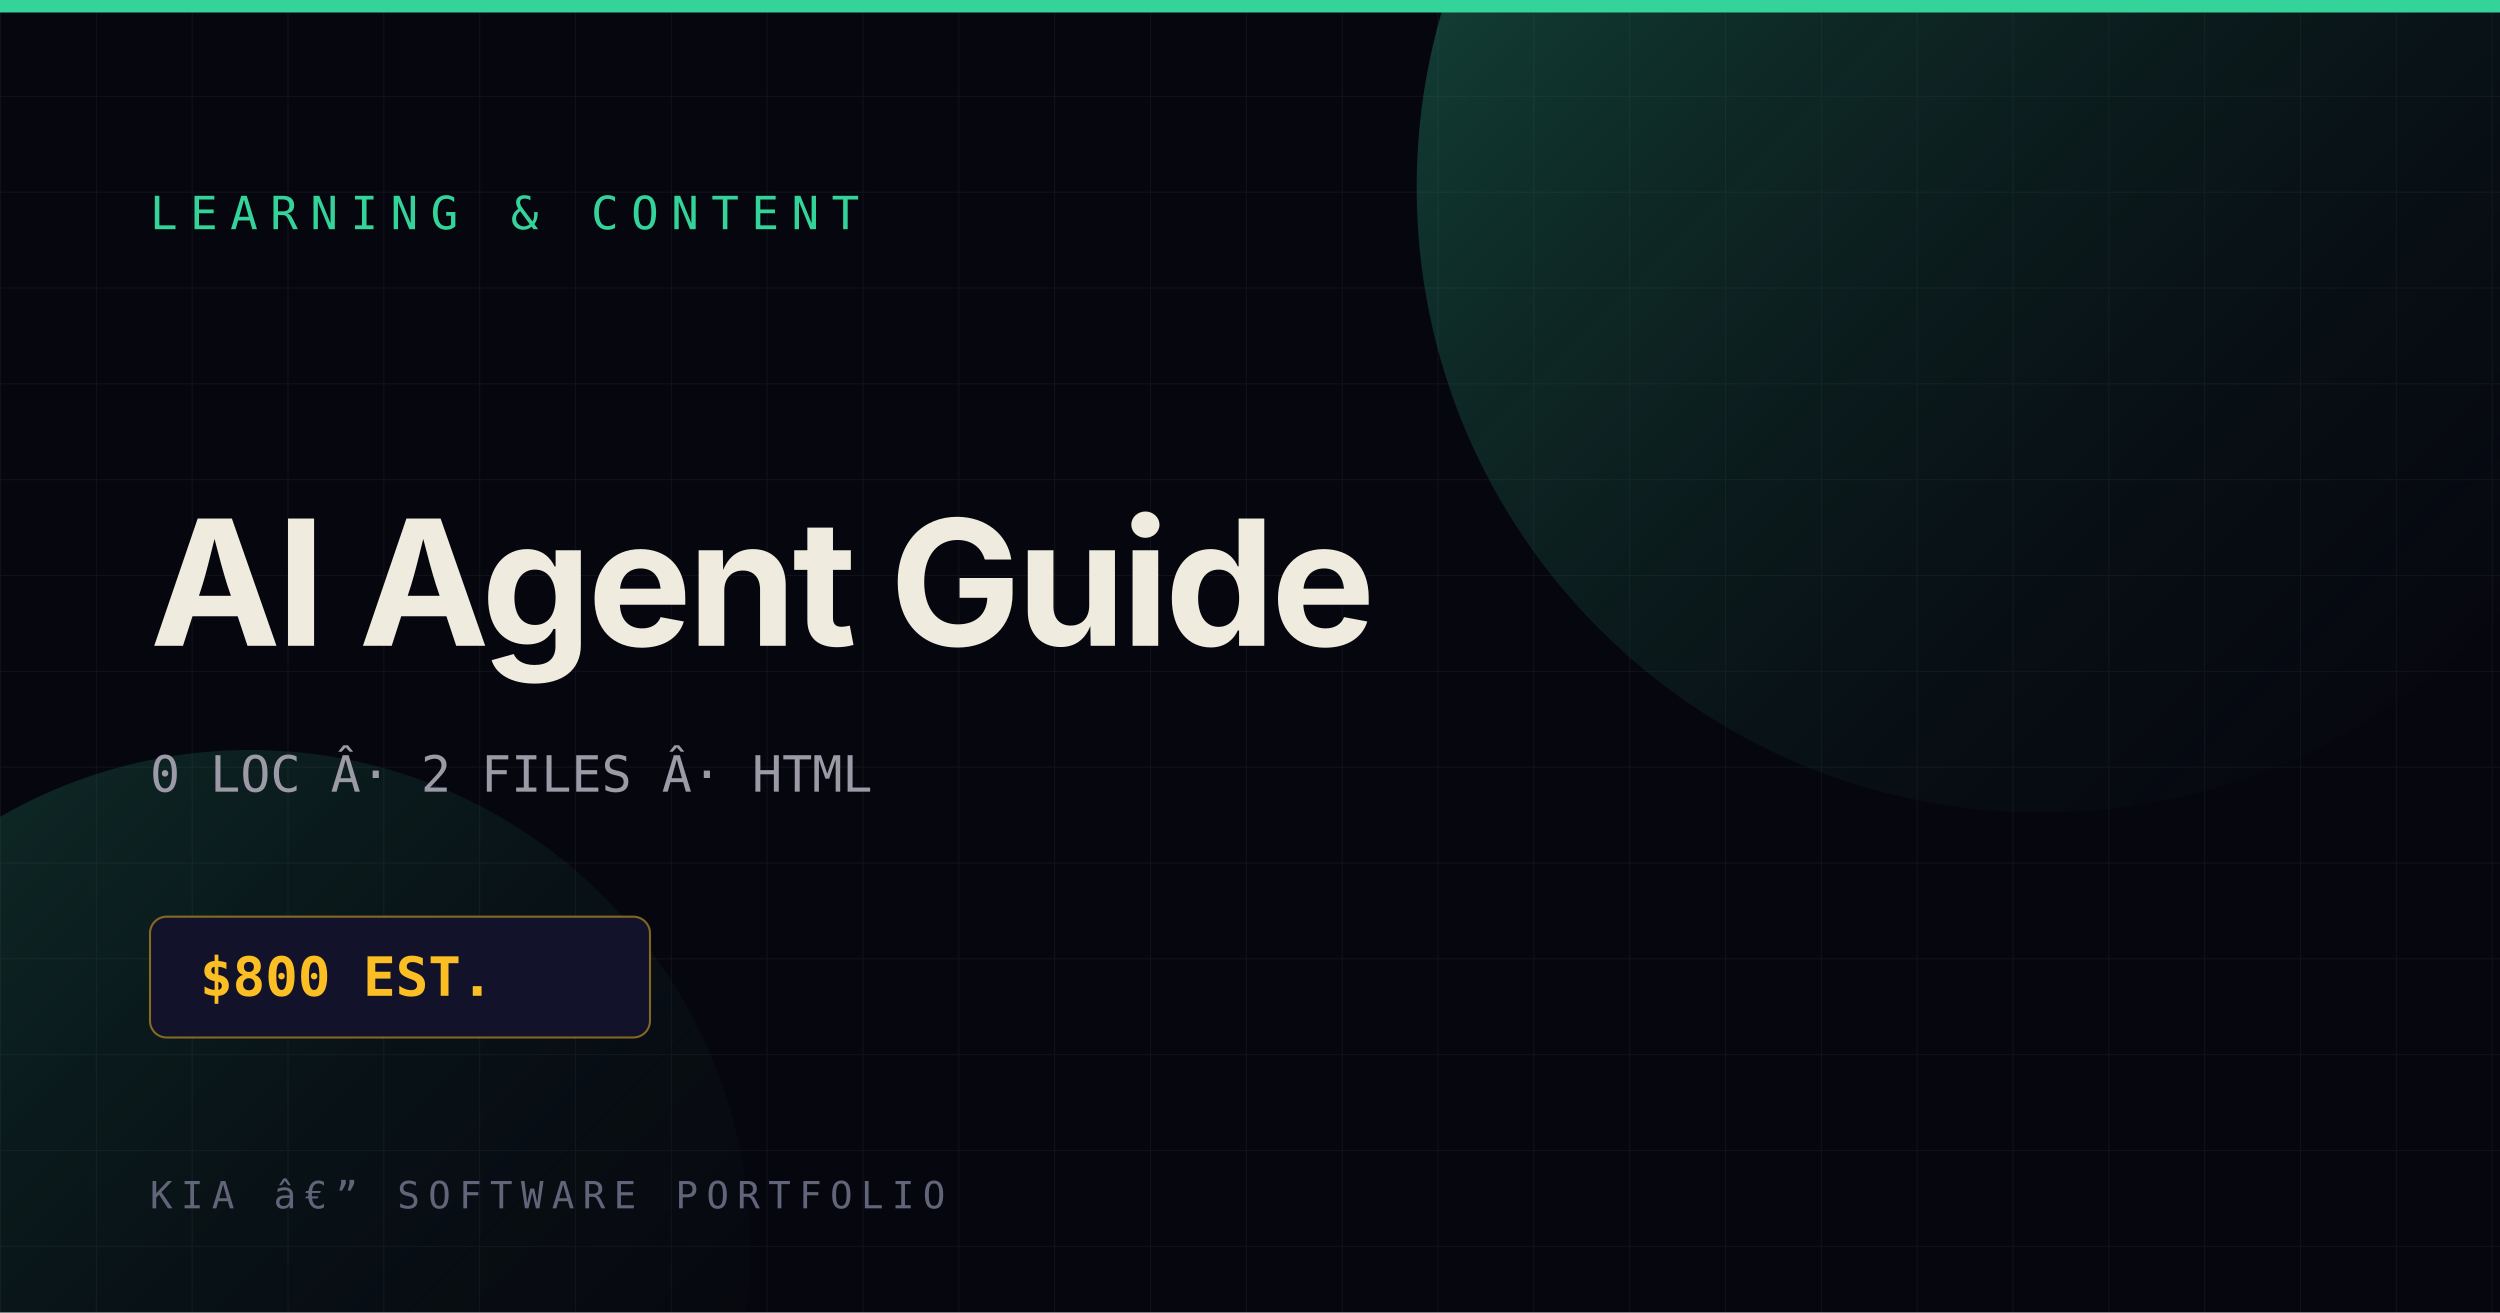
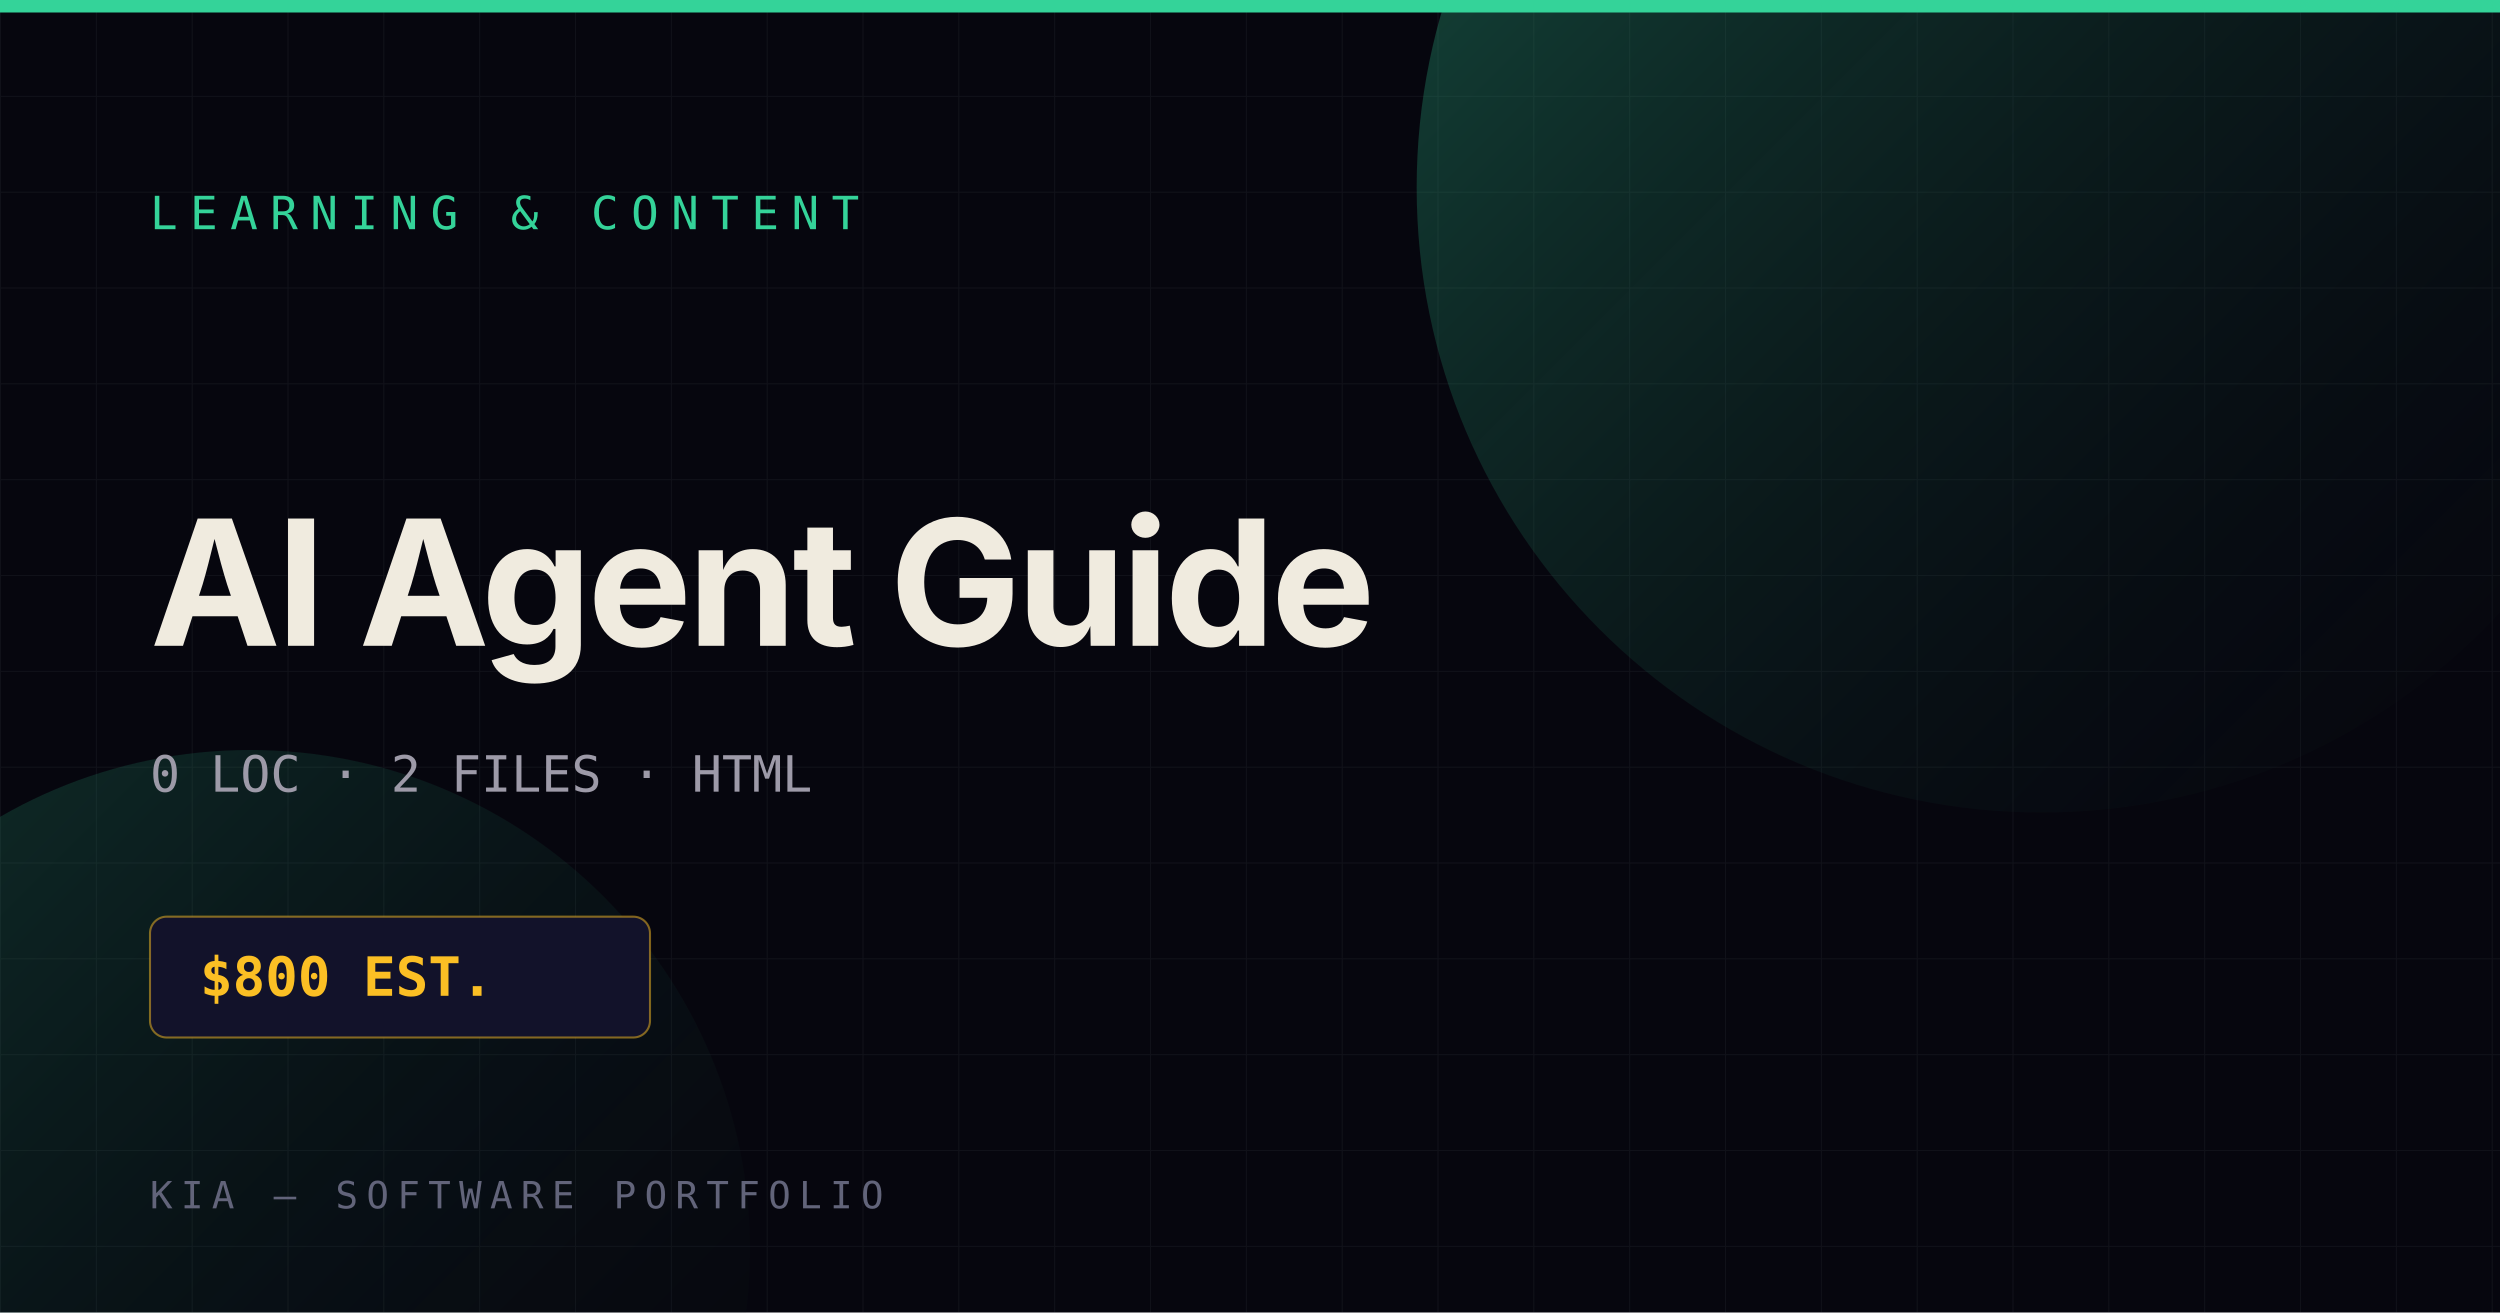
<svg xmlns="http://www.w3.org/2000/svg" width="1200" height="630" viewBox="0 0 1200 630" role="img" aria-label="AI Agent Guide">
  <defs>
    <linearGradient id="g" x1="0" y1="0" x2="1" y2="1">
      <stop offset="0" stop-color="#34d399" stop-opacity=".40" />
      <stop offset="1" stop-color="#06060e" stop-opacity="0" />
    </linearGradient>
    <pattern id="grid" width="46" height="46" patternUnits="userSpaceOnUse">
      <path d="M46 0H0V46" fill="none" stroke="#94a3b8" stroke-opacity=".07" />
    </pattern>
  </defs>
  <rect width="1200" height="630" fill="#06060e" />
  <rect width="1200" height="630" fill="url(#grid)" />
  <circle cx="980" cy="90" r="300" fill="url(#g)" />
  <circle cx="120" cy="600" r="240" fill="url(#g)" opacity=".55" />
  <rect x="0" y="0" width="1200" height="6" fill="#34d399" />
  <text x="72" y="110" fill="#34d399" font-family="ui-monospace, Menlo, Consolas, monospace" font-size="22" letter-spacing="6">LEARNING &amp; CONTENT</text>
  <text x="72" y="310" fill="#f0ebdf" font-family="system-ui, -apple-system, sans-serif" font-weight="700" font-size="84" letter-spacing="-2">AI Agent Guide</text>
-   <text x="72" y="380" fill="#9d9aa8" font-family="ui-monospace, Menlo, Consolas, monospace" font-size="24">0 LOC Â· 2 FILES Â· HTML</text>
+   <text x="72" y="380" fill="#9d9aa8" font-family="ui-monospace, Menlo, Consolas, monospace" font-size="24">0 LOC · 2 FILES · HTML</text>
  <rect x="72" y="440" width="240" height="58" rx="8" fill="#12122a" stroke="#fbbf24" stroke-opacity=".5" />
  <text x="96" y="478" fill="#fbbf24" font-family="ui-monospace, Menlo, Consolas, monospace" font-size="26" font-weight="700">$800 EST.</text>
-   <text x="72" y="580" fill="#62647a" font-family="ui-monospace, Menlo, Consolas, monospace" font-size="18" letter-spacing="4">KIA â€” SOFTWARE PORTFOLIO</text>
+   <text x="72" y="580" fill="#62647a" font-family="ui-monospace, Menlo, Consolas, monospace" font-size="18" letter-spacing="4">KIA — SOFTWARE PORTFOLIO</text>
</svg>
